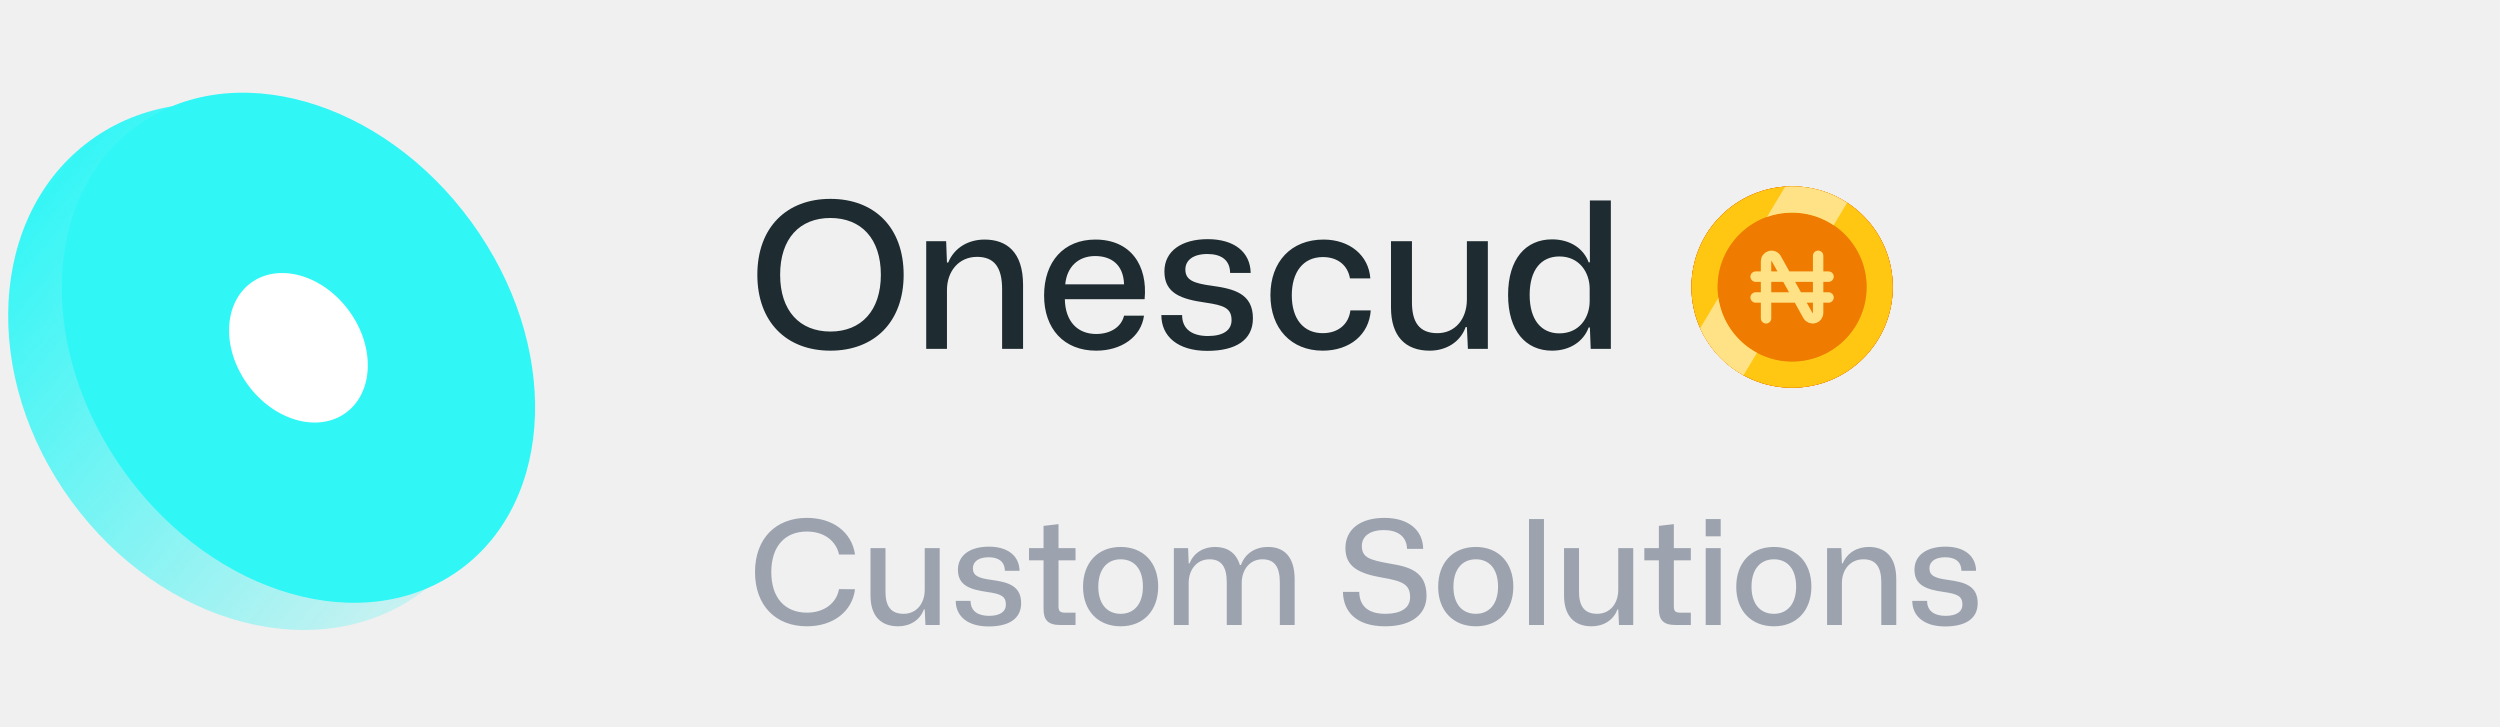
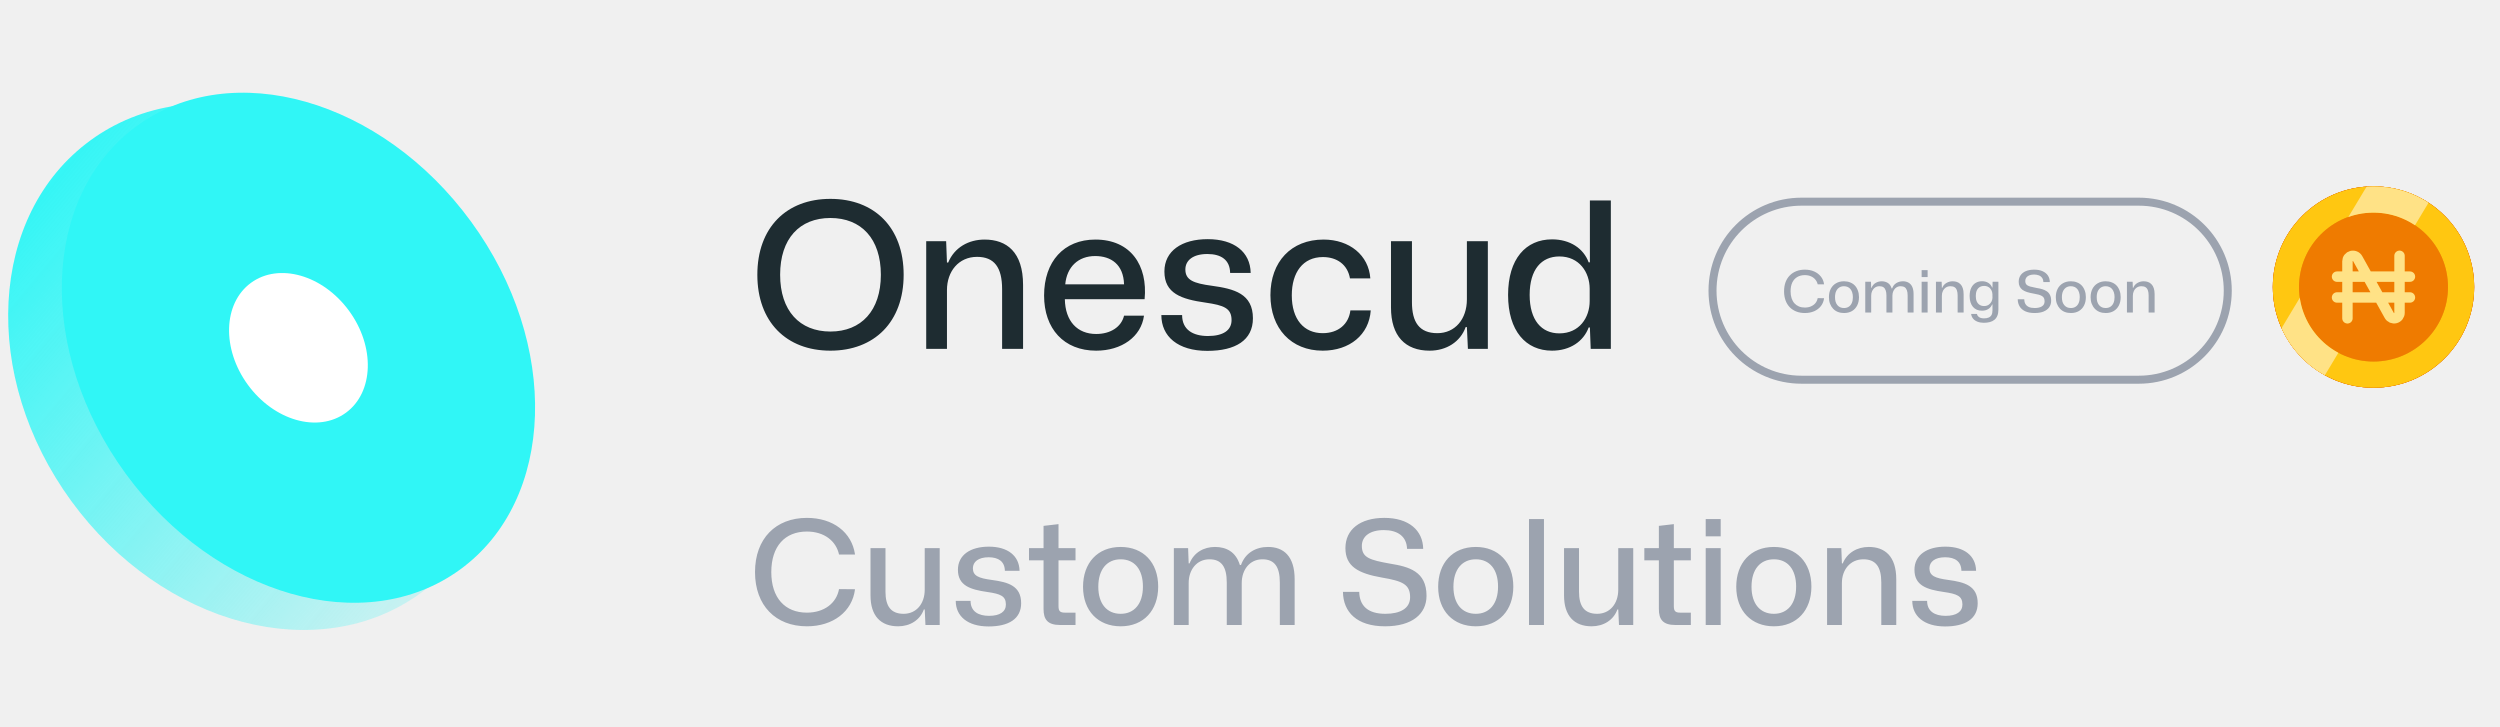
<svg xmlns="http://www.w3.org/2000/svg" width="172" height="50" viewBox="0 0 172 50" fill="none">
-   <g clip-path="url(#clip0_2166_35179)">
+   <g clip-path="url(#clip0_2451_28993)">
    <path d="M55.515 43.09C57.315 43.09 58.635 42.08 58.825 40.54L57.725 40.53C57.545 41.51 56.695 42.15 55.515 42.15C54.005 42.15 53.065 41.13 53.065 39.36C53.065 37.58 54.005 36.57 55.515 36.57C56.705 36.57 57.525 37.22 57.725 38.15H58.825C58.605 36.62 57.315 35.63 55.515 35.63C53.375 35.63 51.945 37.05 51.945 39.36C51.945 41.66 53.365 43.09 55.515 43.09ZM61.791 43.09C62.611 43.09 63.301 42.66 63.561 41.93H63.621L63.671 43H64.651V37.71H63.621V40.57C63.621 41.54 63.041 42.23 62.171 42.23C61.281 42.23 60.921 41.69 60.921 40.71V37.71H59.891V40.97C59.891 42.37 60.591 43.09 61.791 43.09ZM68.015 43.1C69.395 43.1 70.255 42.58 70.255 41.5C70.255 40.29 69.335 40.05 68.235 39.9C67.335 39.78 66.935 39.62 66.935 39.1C66.935 38.65 67.315 38.34 68.015 38.34C68.695 38.34 69.125 38.63 69.135 39.27H70.145C70.125 38.24 69.335 37.61 68.035 37.61C66.755 37.61 65.905 38.19 65.905 39.2C65.905 40.28 66.735 40.56 67.935 40.73C68.825 40.86 69.205 41 69.205 41.59C69.205 42.08 68.805 42.37 68.045 42.37C67.305 42.37 66.775 42.06 66.775 41.34H65.755C65.755 42.39 66.565 43.1 68.015 43.1ZM72.936 43H73.996V42.15H73.276C72.946 42.15 72.826 42.06 72.826 41.71V38.55H73.996V37.71H72.826V36.06L71.796 36.18V37.71H70.796V38.55H71.796V41.9C71.796 42.61 72.066 43 72.936 43ZM77.103 43.09C78.693 43.09 79.683 41.98 79.683 40.36C79.683 38.68 78.643 37.63 77.103 37.63C75.503 37.63 74.513 38.74 74.513 40.37C74.513 42.03 75.553 43.09 77.103 43.09ZM77.103 42.23C76.163 42.23 75.563 41.55 75.563 40.37C75.563 39.15 76.183 38.48 77.103 38.48C78.053 38.48 78.633 39.17 78.633 40.36C78.633 41.56 78.023 42.23 77.103 42.23ZM80.761 43H81.781V40.11C81.781 39.2 82.332 38.48 83.212 38.48C84.031 38.48 84.401 38.99 84.401 40.07V43H85.431V40.11C85.431 39.2 85.981 38.48 86.852 38.48C87.681 38.48 88.052 38.99 88.052 40.07V43H89.072V39.86C89.072 38.24 88.291 37.63 87.242 37.63C86.391 37.63 85.671 38.05 85.382 38.87H85.302C85.031 37.97 84.371 37.63 83.591 37.63C82.822 37.63 82.141 38.01 81.841 38.76H81.781L81.742 37.71H80.761V43ZM95.295 43.09C97.155 43.09 98.145 42.24 98.145 40.99C98.145 39.31 96.935 38.99 95.645 38.78C94.245 38.53 93.695 38.37 93.695 37.56C93.695 36.9 94.245 36.47 95.205 36.47C96.145 36.47 96.775 36.89 96.805 37.76H97.915C97.895 36.48 96.915 35.63 95.245 35.63C93.575 35.63 92.565 36.43 92.565 37.71C92.565 38.96 93.425 39.45 95.095 39.74C96.525 39.98 97.015 40.22 97.015 41.09C97.015 41.86 96.335 42.23 95.315 42.23C94.075 42.23 93.535 41.65 93.515 40.72H92.395C92.415 42.12 93.355 43.09 95.295 43.09ZM101.536 43.09C103.126 43.09 104.116 41.98 104.116 40.36C104.116 38.68 103.076 37.63 101.536 37.63C99.936 37.63 98.946 38.74 98.946 40.37C98.946 42.03 99.986 43.09 101.536 43.09ZM101.536 42.23C100.596 42.23 99.996 41.55 99.996 40.37C99.996 39.15 100.616 38.48 101.536 38.48C102.486 38.48 103.066 39.17 103.066 40.36C103.066 41.56 102.456 42.23 101.536 42.23ZM105.195 43H106.225V35.71H105.195V43ZM109.506 43.09C110.326 43.09 111.016 42.66 111.276 41.93H111.336L111.386 43H112.366V37.71H111.336V40.57C111.336 41.54 110.756 42.23 109.886 42.23C108.996 42.23 108.636 41.69 108.636 40.71V37.71H107.606V40.97C107.606 42.37 108.306 43.09 109.506 43.09ZM115.27 43H116.33V42.15H115.61C115.28 42.15 115.16 42.06 115.16 41.71V38.55H116.33V37.71H115.16V36.06L114.13 36.18V37.71H113.13V38.55H114.13V41.9C114.13 42.61 114.4 43 115.27 43ZM117.353 36.9H118.383V35.71H117.353V36.9ZM117.353 43H118.383V37.71H117.353V43ZM122.044 43.09C123.634 43.09 124.624 41.98 124.624 40.36C124.624 38.68 123.584 37.63 122.044 37.63C120.444 37.63 119.454 38.74 119.454 40.37C119.454 42.03 120.494 43.09 122.044 43.09ZM122.044 42.23C121.104 42.23 120.504 41.55 120.504 40.37C120.504 39.15 121.124 38.48 122.044 38.48C122.994 38.48 123.574 39.17 123.574 40.36C123.574 41.56 122.964 42.23 122.044 42.23ZM125.703 43H126.723V40.11C126.723 39.2 127.293 38.48 128.203 38.48C129.043 38.48 129.433 38.99 129.433 40.07V43H130.463V39.86C130.463 38.24 129.653 37.63 128.573 37.63C127.793 37.63 127.093 38.01 126.783 38.76H126.723L126.683 37.71H125.703V43ZM133.825 43.1C135.205 43.1 136.065 42.58 136.065 41.5C136.065 40.29 135.145 40.05 134.045 39.9C133.145 39.78 132.745 39.62 132.745 39.1C132.745 38.65 133.125 38.34 133.825 38.34C134.505 38.34 134.935 38.63 134.945 39.27H135.955C135.935 38.24 135.145 37.61 133.845 37.61C132.565 37.61 131.715 38.19 131.715 39.2C131.715 40.28 132.545 40.56 133.745 40.73C134.635 40.86 135.015 41 135.015 41.59C135.015 42.08 134.615 42.37 133.855 42.37C133.115 42.37 132.585 42.06 132.585 41.34H131.565C131.565 42.39 132.375 43.1 133.825 43.1Z" fill="#9CA3AF" />
-     <ellipse cx="17.587" cy="25.228" rx="15.693" ry="19.277" transform="rotate(-36.1332 17.5867 25.2283)" fill="url(#paint0_linear_2166_35179)" />
+     <ellipse cx="17.587" cy="25.228" rx="15.693" ry="19.277" transform="rotate(-36.1332 17.5867 25.2283)" fill="url(#paint0_linear_2451_28993)" />
    <ellipse cx="20.533" cy="23.925" rx="14.708" ry="18.882" transform="rotate(-36.1332 20.533 23.9247)" fill="#30F6F6" />
    <ellipse cx="20.533" cy="23.928" rx="4.312" ry="5.535" transform="rotate(-36.1332 20.533 23.9281)" fill="white" />
-     <path d="M57.131 24.126C60.155 24.126 62.171 22.152 62.171 18.904C62.171 15.656 60.169 13.682 57.131 13.682C54.107 13.682 52.105 15.656 52.105 18.904C52.105 22.138 54.093 24.126 57.131 24.126ZM57.131 22.81C55.017 22.81 53.673 21.382 53.673 18.904C53.673 16.426 55.003 14.998 57.131 14.998C59.259 14.998 60.603 16.426 60.603 18.904C60.603 21.368 59.259 22.81 57.131 22.81ZM63.723 24H65.151V19.954C65.151 18.68 65.949 17.672 67.223 17.672C68.399 17.672 68.945 18.386 68.945 19.898V24H70.387V19.604C70.387 17.336 69.253 16.482 67.741 16.482C66.649 16.482 65.669 17.014 65.235 18.064H65.151L65.095 16.594H63.723V24ZM75.417 24.126C77.167 24.126 78.511 23.174 78.707 21.718H77.335C77.153 22.488 76.411 22.978 75.417 22.978C74.129 22.978 73.289 22.11 73.261 20.584H78.749C78.973 18.26 77.797 16.482 75.361 16.482C73.191 16.482 71.833 17.994 71.833 20.332C71.833 22.614 73.191 24.126 75.417 24.126ZM75.347 17.616C76.439 17.616 77.293 18.19 77.335 19.562H73.289C73.401 18.358 74.185 17.616 75.347 17.616ZM83.065 24.14C84.997 24.14 86.201 23.412 86.201 21.9C86.201 20.206 84.913 19.87 83.373 19.66C82.113 19.492 81.553 19.268 81.553 18.54C81.553 17.91 82.085 17.476 83.065 17.476C84.017 17.476 84.619 17.882 84.633 18.778H86.047C86.019 17.336 84.913 16.454 83.093 16.454C81.301 16.454 80.111 17.266 80.111 18.68C80.111 20.192 81.273 20.584 82.953 20.822C84.199 21.004 84.731 21.2 84.731 22.026C84.731 22.712 84.171 23.118 83.107 23.118C82.071 23.118 81.329 22.684 81.329 21.676H79.901C79.901 23.146 81.035 24.14 83.065 24.14ZM91.003 24.126C92.851 24.126 94.195 23.034 94.307 21.354H92.907C92.795 22.292 92.081 22.922 91.003 22.922C89.715 22.922 88.875 21.984 88.875 20.318C88.875 18.736 89.645 17.686 91.017 17.686C91.969 17.686 92.711 18.19 92.879 19.156H94.279C94.167 17.56 92.851 16.482 91.059 16.482C88.833 16.482 87.405 18.008 87.405 20.304C87.405 22.6 88.833 24.126 91.003 24.126ZM98.36 24.126C99.508 24.126 100.474 23.524 100.838 22.502H100.922L100.992 24H102.364V16.594H100.922V20.598C100.922 21.956 100.11 22.922 98.892 22.922C97.646 22.922 97.142 22.166 97.142 20.794V16.594H95.7V21.158C95.7 23.118 96.68 24.126 98.36 24.126ZM106.78 24.126C108.026 24.126 108.95 23.482 109.3 22.53H109.384L109.44 24H110.826V13.794H109.384V18.05H109.3C108.95 17.098 108.026 16.468 106.78 16.468C104.974 16.468 103.756 17.812 103.756 20.29C103.756 22.768 104.974 24.126 106.78 24.126ZM107.284 22.936C106.052 22.936 105.24 22.026 105.24 20.29C105.24 18.54 106.052 17.644 107.284 17.644C108.656 17.644 109.37 18.736 109.37 19.87V20.71C109.37 21.858 108.656 22.936 107.284 22.936Z" fill="#1E2C31" />
-     <g clip-path="url(#clip1_2166_35179)">
-       <mask id="mask0_2166_35179" style="mask-type:luminance" maskUnits="userSpaceOnUse" x="112" y="9" width="23" height="22">
-         <path d="M134.045 9H112.545V30.5H134.045V9Z" fill="white" />
+     <g clip-path="url(#clip1_2451_28993)">
+       <mask id="mask0_2451_28993" style="mask-type:luminance" maskUnits="userSpaceOnUse" x="152" y="9" width="23" height="22">
+         <path d="M174.045 9H152.545V30.5H174.045V9Z" fill="white" />
      </mask>
-       <g mask="url(#mask0_2166_35179)">
-         <mask id="mask1_2166_35179" style="mask-type:luminance" maskUnits="userSpaceOnUse" x="112" y="9" width="23" height="22">
-           <path d="M112.545 9H134.045V30.5H112.545V9Z" fill="white" />
+       <g mask="url(#mask0_2451_28993)">
+         <mask id="mask1_2451_28993" style="mask-type:luminance" maskUnits="userSpaceOnUse" x="152" y="9" width="23" height="22">
+           <path d="M152.545 9H174.045V30.5H152.545V9Z" fill="white" />
        </mask>
-         <g mask="url(#mask1_2166_35179)">
-           <path d="M123.297 12.822C119.471 12.822 116.37 15.923 116.37 19.749C116.37 23.574 119.471 26.675 123.297 26.675C127.122 26.675 130.223 23.574 130.223 19.749C130.223 15.923 127.122 12.822 123.297 12.822Z" fill="#DE5A00" />
-           <path d="M123.297 12.822C119.471 12.822 116.37 15.923 116.37 19.749C116.37 23.574 119.471 26.675 123.297 26.675C127.122 26.675 130.223 23.574 130.223 19.749C130.223 15.923 127.122 12.822 123.297 12.822Z" fill="#EF7B00" />
-           <path d="M123.297 12.822C119.471 12.822 116.37 15.923 116.37 19.749C116.37 23.574 119.471 26.675 123.297 26.675C127.122 26.675 130.223 23.574 130.223 19.749C130.223 15.923 127.122 12.822 123.297 12.822ZM123.297 24.873C120.467 24.873 118.173 22.579 118.173 19.749C118.173 16.919 120.467 14.625 123.297 14.625C126.127 14.625 128.421 16.919 128.421 19.749C128.421 22.579 126.127 24.873 123.297 24.873Z" fill="#DE5A00" />
-           <path d="M124.589 19.39C124.335 19.291 124.031 19.2 123.678 19.117V17.559C123.796 17.602 123.893 17.665 123.969 17.749C124.026 17.811 124.074 17.879 124.11 17.954C124.247 18.229 124.533 18.412 124.859 18.412H124.905C125.549 18.412 125.957 17.759 125.624 17.248C125.513 17.078 125.374 16.922 125.206 16.781C124.805 16.442 124.296 16.24 123.678 16.175V15.814C123.678 15.604 123.508 15.434 123.298 15.434C123.088 15.434 122.918 15.604 122.918 15.814V16.164C122.282 16.213 121.756 16.417 121.341 16.777C120.862 17.194 120.622 17.713 120.622 18.335C120.622 19.395 121.388 20.1 122.918 20.452V22.058C122.718 22.018 122.549 21.94 122.41 21.825C122.304 21.736 122.222 21.628 122.165 21.501C122.043 21.23 121.749 21.061 121.433 21.061C120.823 21.061 120.43 21.67 120.729 22.164C120.745 22.19 120.761 22.216 120.779 22.242C121.019 22.607 121.351 22.894 121.775 23.104C122.116 23.272 122.497 23.373 122.918 23.406V23.685C122.918 23.895 123.088 24.065 123.298 24.065C123.508 24.065 123.678 23.895 123.678 23.685V23.395C124.283 23.334 124.792 23.144 125.203 22.825C125.713 22.43 125.968 21.913 125.968 21.274C125.968 20.381 125.508 19.753 124.589 19.39ZM122.57 18.746C122.387 18.619 122.296 18.451 122.296 18.244C122.296 18.024 122.376 17.843 122.536 17.7C122.637 17.61 122.765 17.549 122.918 17.516V18.917C122.773 18.864 122.657 18.807 122.57 18.746ZM124.02 21.886C123.93 21.959 123.815 22.011 123.678 22.045V20.673C123.789 20.717 123.883 20.763 123.96 20.811C124.171 20.943 124.276 21.123 124.276 21.352C124.276 21.572 124.191 21.75 124.02 21.886Z" fill="#DE5A00" />
-           <path d="M123.297 12.822C119.471 12.822 116.37 15.923 116.37 19.749C116.37 23.574 119.471 26.675 123.297 26.675C127.122 26.675 130.223 23.574 130.223 19.749C130.223 15.923 127.122 12.822 123.297 12.822ZM123.297 24.873C120.467 24.873 118.173 22.579 118.173 19.749C118.173 16.919 120.467 14.625 123.297 14.625C126.127 14.625 128.421 16.919 128.421 19.749C128.421 22.579 126.127 24.873 123.297 24.873Z" fill="#FFC711" />
-           <mask id="mask2_2166_35179" style="mask-type:alpha" maskUnits="userSpaceOnUse" x="116" y="12" width="15" height="15">
-             <mask id="mask3_2166_35179" style="mask-type:luminance" maskUnits="userSpaceOnUse" x="112" y="9" width="23" height="22">
-               <path d="M112.545 9H134.045V30.5H112.545V9Z" fill="white" />
+         <g mask="url(#mask1_2451_28993)">
+           <path d="M163.297 12.822C159.471 12.822 156.37 15.923 156.37 19.749C156.37 23.574 159.471 26.675 163.297 26.675C167.122 26.675 170.223 23.574 170.223 19.749C170.223 15.923 167.122 12.822 163.297 12.822Z" fill="#DE5A00" />
+           <path d="M163.297 12.822C159.471 12.822 156.37 15.923 156.37 19.749C156.37 23.574 159.471 26.675 163.297 26.675C167.122 26.675 170.223 23.574 170.223 19.749C170.223 15.923 167.122 12.822 163.297 12.822Z" fill="#EF7B00" />
+           <path d="M163.297 12.822C159.471 12.822 156.37 15.923 156.37 19.749C156.37 23.574 159.471 26.675 163.297 26.675C167.122 26.675 170.223 23.574 170.223 19.749C170.223 15.923 167.122 12.822 163.297 12.822ZM163.297 24.873C160.467 24.873 158.173 22.579 158.173 19.749C158.173 16.919 160.467 14.625 163.297 14.625C166.127 14.625 168.421 16.919 168.421 19.749C168.421 22.579 166.127 24.873 163.297 24.873Z" fill="#DE5A00" />
+           <path d="M164.589 19.39C164.335 19.291 164.031 19.2 163.678 19.117V17.559C163.796 17.602 163.893 17.665 163.969 17.749C164.026 17.811 164.074 17.879 164.11 17.954C164.247 18.229 164.533 18.412 164.859 18.412H164.905C165.549 18.412 165.957 17.759 165.624 17.248C165.513 17.078 165.374 16.922 165.206 16.781C164.805 16.442 164.296 16.24 163.678 16.175V15.814C163.678 15.604 163.508 15.434 163.298 15.434C163.088 15.434 162.918 15.604 162.918 15.814V16.164C162.282 16.213 161.756 16.417 161.341 16.777C160.862 17.194 160.622 17.713 160.622 18.335C160.622 19.395 161.388 20.1 162.918 20.452V22.058C162.718 22.018 162.549 21.94 162.41 21.825C162.304 21.736 162.222 21.628 162.165 21.501C162.043 21.23 161.749 21.061 161.433 21.061C160.823 21.061 160.43 21.67 160.729 22.164C160.745 22.19 160.761 22.216 160.779 22.242C161.019 22.607 161.351 22.894 161.775 23.104C162.116 23.272 162.497 23.373 162.918 23.406V23.685C162.918 23.895 163.088 24.065 163.298 24.065C163.508 24.065 163.678 23.895 163.678 23.685V23.395C164.283 23.334 164.792 23.144 165.203 22.825C165.713 22.43 165.968 21.913 165.968 21.274C165.968 20.381 165.508 19.753 164.589 19.39ZM162.57 18.746C162.387 18.619 162.296 18.451 162.296 18.244C162.296 18.024 162.376 17.843 162.536 17.7C162.637 17.61 162.765 17.549 162.918 17.516V18.917C162.773 18.864 162.657 18.807 162.57 18.746ZM164.02 21.886C163.93 21.959 163.815 22.011 163.678 22.045V20.673C163.789 20.717 163.883 20.763 163.96 20.811C164.171 20.943 164.276 21.123 164.276 21.352C164.276 21.572 164.191 21.75 164.02 21.886Z" fill="#DE5A00" />
+           <path d="M163.297 12.822C159.471 12.822 156.37 15.923 156.37 19.749C156.37 23.574 159.471 26.675 163.297 26.675C167.122 26.675 170.223 23.574 170.223 19.749C170.223 15.923 167.122 12.822 163.297 12.822ZM163.297 24.873C160.467 24.873 158.173 22.579 158.173 19.749C158.173 16.919 160.467 14.625 163.297 14.625C166.127 14.625 168.421 16.919 168.421 19.749C168.421 22.579 166.127 24.873 163.297 24.873Z" fill="#FFC711" />
+           <mask id="mask2_2451_28993" style="mask-type:alpha" maskUnits="userSpaceOnUse" x="156" y="12" width="15" height="15">
+             <mask id="mask3_2451_28993" style="mask-type:luminance" maskUnits="userSpaceOnUse" x="152" y="9" width="23" height="22">
+               <path d="M152.545 9H174.045V30.5H152.545V9Z" fill="white" />
            </mask>
-             <g mask="url(#mask3_2166_35179)">
-               <path d="M123.297 12.828C119.471 12.828 116.37 15.929 116.37 19.755C116.37 23.58 119.471 26.681 123.297 26.681C127.122 26.681 130.223 23.58 130.223 19.755C130.223 15.929 127.122 12.828 123.297 12.828ZM123.297 24.879C120.467 24.879 118.173 22.585 118.173 19.755C118.173 16.925 120.467 14.63 123.297 14.63C126.127 14.63 128.421 16.925 128.421 19.755C128.421 22.585 126.127 24.879 123.297 24.879Z" fill="#FFC711" />
-               <path d="M124.59 19.39C124.336 19.291 124.032 19.2 123.679 19.117V17.559C123.797 17.602 123.894 17.665 123.97 17.749C124.027 17.811 124.075 17.879 124.111 17.954C124.248 18.229 124.534 18.412 124.86 18.412H124.906C125.55 18.412 125.958 17.759 125.625 17.248C125.514 17.078 125.375 16.922 125.207 16.781C124.806 16.442 124.297 16.24 123.679 16.175V15.814C123.679 15.604 123.509 15.434 123.299 15.434C123.089 15.434 122.919 15.604 122.919 15.814V16.164C122.283 16.213 121.757 16.417 121.342 16.777C120.863 17.194 120.623 17.713 120.623 18.335C120.623 19.395 121.389 20.1 122.919 20.452V22.058C122.719 22.018 122.55 21.94 122.411 21.825C122.305 21.736 122.223 21.628 122.166 21.501C122.044 21.23 121.75 21.061 121.434 21.061C120.824 21.061 120.431 21.67 120.73 22.164C120.746 22.19 120.762 22.216 120.78 22.242C121.02 22.607 121.352 22.894 121.776 23.104C122.117 23.272 122.498 23.373 122.919 23.406V23.685C122.919 23.895 123.089 24.065 123.299 24.065C123.509 24.065 123.679 23.895 123.679 23.685V23.395C124.284 23.334 124.793 23.144 125.204 22.825C125.714 22.43 125.969 21.913 125.969 21.274C125.969 20.381 125.509 19.753 124.59 19.39ZM122.571 18.746C122.388 18.619 122.297 18.451 122.297 18.244C122.297 18.024 122.377 17.843 122.537 17.7C122.638 17.61 122.766 17.549 122.919 17.516V18.917C122.774 18.864 122.658 18.807 122.571 18.746ZM124.021 21.886C123.93 21.959 123.816 22.011 123.679 22.045V20.673C123.79 20.717 123.884 20.763 123.961 20.811C124.172 20.943 124.277 21.123 124.277 21.352C124.277 21.572 124.192 21.75 124.021 21.886Z" fill="#FFC711" />
+             <g mask="url(#mask3_2451_28993)">
+               <path d="M163.297 12.828C159.471 12.828 156.37 15.929 156.37 19.755C156.37 23.58 159.471 26.681 163.297 26.681C167.122 26.681 170.223 23.58 170.223 19.755C170.223 15.929 167.122 12.828 163.297 12.828ZM163.297 24.879C160.467 24.879 158.173 22.585 158.173 19.755C158.173 16.925 160.467 14.63 163.297 14.63C166.127 14.63 168.421 16.925 168.421 19.755C168.421 22.585 166.127 24.879 163.297 24.879Z" fill="#FFC711" />
+               <path d="M164.59 19.39C164.336 19.291 164.032 19.2 163.679 19.117V17.559C163.797 17.602 163.894 17.665 163.97 17.749C164.027 17.811 164.075 17.879 164.111 17.954C164.248 18.229 164.534 18.412 164.86 18.412H164.906C165.55 18.412 165.958 17.759 165.625 17.248C165.514 17.078 165.375 16.922 165.207 16.781C164.806 16.442 164.297 16.24 163.679 16.175V15.814C163.679 15.604 163.509 15.434 163.299 15.434C163.089 15.434 162.919 15.604 162.919 15.814V16.164C162.283 16.213 161.757 16.417 161.342 16.777C160.863 17.194 160.623 17.713 160.623 18.335C160.623 19.395 161.389 20.1 162.919 20.452V22.058C162.719 22.018 162.55 21.94 162.411 21.825C162.305 21.736 162.223 21.628 162.166 21.501C162.044 21.23 161.75 21.061 161.434 21.061C160.824 21.061 160.431 21.67 160.73 22.164C160.746 22.19 160.762 22.216 160.78 22.242C161.02 22.607 161.352 22.894 161.776 23.104C162.117 23.272 162.498 23.373 162.919 23.406V23.685C162.919 23.895 163.089 24.065 163.299 24.065C163.509 24.065 163.679 23.895 163.679 23.685V23.395C164.284 23.334 164.793 23.144 165.204 22.825C165.714 22.43 165.969 21.913 165.969 21.274C165.969 20.381 165.509 19.753 164.59 19.39ZM162.571 18.746C162.388 18.619 162.297 18.451 162.297 18.244C162.297 18.024 162.377 17.843 162.537 17.7C162.638 17.61 162.766 17.549 162.919 17.516V18.917C162.774 18.864 162.658 18.807 162.571 18.746ZM164.021 21.886C163.93 21.959 163.816 22.011 163.679 22.045V20.673C163.79 20.717 163.884 20.763 163.961 20.811C164.172 20.943 164.277 21.123 164.277 21.352C164.277 21.572 164.192 21.75 164.021 21.886Z" fill="#FFC711" />
            </g>
          </mask>
-           <g mask="url(#mask2_2166_35179)">
-             <path d="M128.073 12.3L118.426 28.354L114.807 26.18L124.454 10.125L128.073 12.3Z" fill="#FFE286" />
+           <g mask="url(#mask2_2451_28993)">
+             <path d="M168.073 12.3L158.426 28.354L154.807 26.18L164.454 10.125L168.073 12.3Z" fill="#FFE286" />
          </g>
        </g>
      </g>
-       <circle cx="123.296" cy="19.75" r="4.658" fill="#EF7B00" />
-       <path d="M121.504 21.9V17.977C121.504 17.893 121.531 17.812 121.582 17.746C121.633 17.68 121.705 17.633 121.786 17.612C121.866 17.591 121.952 17.598 122.028 17.631C122.105 17.663 122.169 17.721 122.209 17.794L124.382 21.705C124.422 21.778 124.486 21.836 124.563 21.869C124.639 21.901 124.725 21.908 124.805 21.887C124.886 21.866 124.957 21.819 125.008 21.753C125.059 21.687 125.087 21.606 125.087 21.523V17.6M120.787 19.033H125.804M120.787 20.466H125.804" stroke="#FFE286" stroke-width="0.717" stroke-linecap="round" stroke-linejoin="round" />
+       <circle cx="163.296" cy="19.75" r="4.658" fill="#EF7B00" />
+       <path d="M161.504 21.9V17.977C161.504 17.893 161.531 17.812 161.582 17.746C161.633 17.68 161.705 17.633 161.786 17.612C161.866 17.591 161.952 17.598 162.028 17.631C162.105 17.663 162.169 17.721 162.209 17.794L164.382 21.705C164.422 21.778 164.486 21.836 164.563 21.869C164.639 21.901 164.725 21.908 164.805 21.887C164.886 21.866 164.957 21.819 165.008 21.753C165.059 21.687 165.087 21.606 165.087 21.523V17.6M160.787 19.033H165.804M160.787 20.466H165.804" stroke="#FFE286" stroke-width="0.717" stroke-linecap="round" stroke-linejoin="round" />
    </g>
+     <path d="M57.131 24.126C60.155 24.126 62.171 22.152 62.171 18.904C62.171 15.656 60.169 13.682 57.131 13.682C54.107 13.682 52.105 15.656 52.105 18.904C52.105 22.138 54.093 24.126 57.131 24.126ZM57.131 22.81C55.017 22.81 53.673 21.382 53.673 18.904C53.673 16.426 55.003 14.998 57.131 14.998C59.259 14.998 60.603 16.426 60.603 18.904C60.603 21.368 59.259 22.81 57.131 22.81ZM63.723 24H65.151V19.954C65.151 18.68 65.949 17.672 67.223 17.672C68.399 17.672 68.945 18.386 68.945 19.898V24H70.387V19.604C70.387 17.336 69.253 16.482 67.741 16.482C66.649 16.482 65.669 17.014 65.235 18.064H65.151L65.095 16.594H63.723V24ZM75.417 24.126C77.167 24.126 78.511 23.174 78.707 21.718H77.335C77.153 22.488 76.411 22.978 75.417 22.978C74.129 22.978 73.289 22.11 73.261 20.584H78.749C78.973 18.26 77.797 16.482 75.361 16.482C73.191 16.482 71.833 17.994 71.833 20.332C71.833 22.614 73.191 24.126 75.417 24.126ZM75.347 17.616C76.439 17.616 77.293 18.19 77.335 19.562H73.289C73.401 18.358 74.185 17.616 75.347 17.616ZM83.065 24.14C84.997 24.14 86.201 23.412 86.201 21.9C86.201 20.206 84.913 19.87 83.373 19.66C82.113 19.492 81.553 19.268 81.553 18.54C81.553 17.91 82.085 17.476 83.065 17.476C84.017 17.476 84.619 17.882 84.633 18.778H86.047C86.019 17.336 84.913 16.454 83.093 16.454C81.301 16.454 80.111 17.266 80.111 18.68C80.111 20.192 81.273 20.584 82.953 20.822C84.199 21.004 84.731 21.2 84.731 22.026C84.731 22.712 84.171 23.118 83.107 23.118C82.071 23.118 81.329 22.684 81.329 21.676H79.901C79.901 23.146 81.035 24.14 83.065 24.14ZM91.003 24.126C92.851 24.126 94.195 23.034 94.307 21.354H92.907C92.795 22.292 92.081 22.922 91.003 22.922C89.715 22.922 88.875 21.984 88.875 20.318C88.875 18.736 89.645 17.686 91.017 17.686C91.969 17.686 92.711 18.19 92.879 19.156H94.279C94.167 17.56 92.851 16.482 91.059 16.482C88.833 16.482 87.405 18.008 87.405 20.304C87.405 22.6 88.833 24.126 91.003 24.126ZM98.36 24.126C99.508 24.126 100.474 23.524 100.838 22.502H100.922L100.992 24H102.364V16.594H100.922V20.598C100.922 21.956 100.11 22.922 98.892 22.922C97.646 22.922 97.142 22.166 97.142 20.794V16.594H95.7V21.158C95.7 23.118 96.68 24.126 98.36 24.126ZM106.78 24.126C108.026 24.126 108.95 23.482 109.3 22.53H109.384L109.44 24H110.826V13.794H109.384V18.05H109.3C108.95 17.098 108.026 16.468 106.78 16.468C104.974 16.468 103.756 17.812 103.756 20.29C103.756 22.768 104.974 24.126 106.78 24.126ZM107.284 22.936C106.052 22.936 105.24 22.026 105.24 20.29C105.24 18.54 106.052 17.644 107.284 17.644C108.656 17.644 109.37 18.736 109.37 19.87V20.71C109.37 21.858 108.656 22.936 107.284 22.936Z" fill="#1E2C31" />
+     <path d="M124.172 21.536C123.956 21.536 123.76 21.501 123.584 21.432C123.411 21.363 123.26 21.264 123.132 21.136C123.007 21.005 122.911 20.848 122.844 20.664C122.778 20.48 122.744 20.273 122.744 20.044C122.744 19.812 122.778 19.604 122.844 19.42C122.911 19.236 123.008 19.08 123.136 18.952C123.264 18.821 123.415 18.723 123.588 18.656C123.762 18.587 123.956 18.552 124.172 18.552C124.412 18.552 124.626 18.593 124.812 18.676C125.002 18.759 125.156 18.876 125.276 19.028C125.396 19.177 125.47 19.355 125.496 19.56H125.056C125.03 19.437 124.976 19.329 124.896 19.236C124.819 19.14 124.719 19.065 124.596 19.012C124.474 18.956 124.332 18.928 124.172 18.928C123.972 18.928 123.798 18.972 123.648 19.06C123.502 19.148 123.388 19.275 123.308 19.44C123.231 19.605 123.192 19.807 123.192 20.044C123.192 20.22 123.215 20.377 123.26 20.516C123.306 20.655 123.371 20.772 123.456 20.868C123.542 20.961 123.644 21.033 123.764 21.084C123.887 21.135 124.023 21.16 124.172 21.16C124.33 21.16 124.47 21.133 124.592 21.08C124.718 21.027 124.82 20.952 124.9 20.856C124.98 20.757 125.032 20.643 125.056 20.512L125.496 20.516C125.472 20.721 125.4 20.901 125.28 21.056C125.163 21.208 125.008 21.327 124.816 21.412C124.627 21.495 124.412 21.536 124.172 21.536ZM126.866 21.536C126.711 21.536 126.57 21.511 126.442 21.46C126.317 21.409 126.209 21.336 126.118 21.24C126.027 21.144 125.957 21.029 125.906 20.896C125.855 20.763 125.83 20.613 125.83 20.448C125.83 20.229 125.871 20.039 125.954 19.876C126.039 19.711 126.159 19.583 126.314 19.492C126.471 19.399 126.655 19.352 126.866 19.352C127.021 19.352 127.161 19.377 127.286 19.428C127.414 19.476 127.523 19.548 127.614 19.644C127.705 19.74 127.774 19.856 127.822 19.992C127.873 20.125 127.898 20.276 127.898 20.444C127.898 20.66 127.857 20.851 127.774 21.016C127.691 21.179 127.573 21.307 127.418 21.4C127.263 21.491 127.079 21.536 126.866 21.536ZM126.866 21.192C126.989 21.192 127.095 21.164 127.186 21.108C127.279 21.049 127.351 20.964 127.402 20.852C127.453 20.74 127.478 20.604 127.478 20.444C127.478 20.324 127.463 20.219 127.434 20.128C127.407 20.035 127.367 19.956 127.314 19.892C127.261 19.825 127.197 19.776 127.122 19.744C127.047 19.709 126.962 19.692 126.866 19.692C126.743 19.692 126.635 19.721 126.542 19.78C126.451 19.839 126.379 19.924 126.326 20.036C126.275 20.145 126.25 20.283 126.25 20.448C126.25 20.565 126.263 20.671 126.29 20.764C126.319 20.855 126.361 20.932 126.414 20.996C126.47 21.06 126.535 21.109 126.61 21.144C126.687 21.176 126.773 21.192 126.866 21.192ZM128.33 21.5V19.384H128.722L128.738 19.804H128.762C128.82 19.655 128.912 19.543 129.038 19.468C129.166 19.391 129.307 19.352 129.462 19.352C129.616 19.352 129.755 19.389 129.878 19.464C130.003 19.539 130.092 19.667 130.146 19.848H130.178C130.236 19.683 130.332 19.559 130.466 19.476C130.602 19.393 130.754 19.352 130.922 19.352C131.06 19.352 131.184 19.381 131.294 19.44C131.406 19.499 131.494 19.593 131.558 19.724C131.622 19.855 131.654 20.028 131.654 20.244V21.5H131.246V20.328C131.246 20.184 131.228 20.065 131.194 19.972C131.159 19.876 131.107 19.805 131.038 19.76C130.968 19.715 130.878 19.692 130.766 19.692C130.651 19.692 130.551 19.721 130.466 19.78C130.38 19.839 130.314 19.917 130.266 20.016C130.22 20.112 130.198 20.221 130.198 20.344V21.5H129.786V20.328C129.786 20.184 129.768 20.065 129.734 19.972C129.699 19.876 129.647 19.805 129.578 19.76C129.508 19.715 129.419 19.692 129.31 19.692C129.192 19.692 129.091 19.721 129.006 19.78C128.92 19.839 128.854 19.917 128.806 20.016C128.76 20.112 128.738 20.221 128.738 20.344V21.5H128.33ZM132.208 21.5V19.384H132.62V21.5H132.208ZM132.208 19.06V18.584H132.62V19.06H132.208ZM133.193 21.5V19.384H133.585L133.601 19.804H133.625C133.686 19.655 133.782 19.543 133.913 19.468C134.043 19.391 134.186 19.352 134.341 19.352C134.45 19.352 134.55 19.368 134.641 19.4C134.734 19.432 134.814 19.484 134.881 19.556C134.95 19.625 135.003 19.717 135.041 19.832C135.078 19.944 135.097 20.081 135.097 20.244V21.5H134.685V20.328C134.685 20.184 134.667 20.065 134.633 19.972C134.598 19.876 134.545 19.805 134.473 19.76C134.401 19.715 134.307 19.692 134.193 19.692C134.073 19.692 133.967 19.721 133.877 19.78C133.789 19.839 133.721 19.917 133.673 20.016C133.625 20.112 133.601 20.221 133.601 20.344V21.5H133.193ZM136.49 22.208C136.322 22.208 136.175 22.183 136.05 22.132C135.924 22.084 135.824 22.015 135.75 21.924C135.675 21.833 135.63 21.725 135.614 21.6H136.014C136.024 21.661 136.051 21.715 136.094 21.76C136.136 21.808 136.191 21.844 136.258 21.868C136.327 21.892 136.407 21.904 136.498 21.904C136.626 21.904 136.732 21.885 136.818 21.848C136.903 21.813 136.968 21.756 137.014 21.676C137.059 21.596 137.082 21.491 137.082 21.36V20.948H137.054C137.006 21.076 136.92 21.18 136.798 21.26C136.675 21.337 136.53 21.376 136.362 21.376C136.234 21.376 136.116 21.355 136.01 21.312C135.906 21.267 135.816 21.201 135.742 21.116C135.667 21.028 135.61 20.921 135.57 20.796C135.53 20.668 135.51 20.524 135.51 20.364C135.51 20.148 135.546 19.964 135.618 19.812C135.69 19.66 135.79 19.545 135.918 19.468C136.046 19.388 136.195 19.348 136.366 19.348C136.534 19.348 136.678 19.387 136.798 19.464C136.92 19.541 137.006 19.645 137.054 19.776H137.082L137.09 19.384H137.49V21.304C137.49 21.469 137.466 21.609 137.418 21.724C137.37 21.841 137.302 21.935 137.214 22.004C137.126 22.076 137.019 22.128 136.894 22.16C136.771 22.192 136.636 22.208 136.49 22.208ZM136.502 21.056C136.624 21.056 136.728 21.028 136.814 20.972C136.899 20.916 136.964 20.845 137.01 20.76C137.055 20.672 137.079 20.581 137.082 20.488L137.078 20.232C137.075 20.141 137.052 20.053 137.01 19.968C136.967 19.88 136.903 19.809 136.818 19.756C136.735 19.7 136.631 19.672 136.506 19.672C136.388 19.672 136.287 19.699 136.202 19.752C136.116 19.805 136.05 19.884 136.002 19.988C135.956 20.092 135.934 20.217 135.934 20.364C135.934 20.513 135.956 20.64 136.002 20.744C136.05 20.845 136.116 20.923 136.202 20.976C136.287 21.029 136.387 21.056 136.502 21.056ZM139.979 21.536C139.72 21.536 139.506 21.496 139.335 21.416C139.164 21.336 139.036 21.225 138.951 21.084C138.866 20.94 138.822 20.775 138.819 20.588H139.267C139.27 20.711 139.296 20.819 139.347 20.912C139.4 21.003 139.479 21.072 139.583 21.12C139.687 21.168 139.822 21.192 139.987 21.192C140.192 21.192 140.356 21.155 140.479 21.08C140.604 21.005 140.667 20.891 140.667 20.736C140.667 20.648 140.654 20.575 140.627 20.516C140.6 20.457 140.556 20.409 140.495 20.372C140.436 20.332 140.358 20.299 140.259 20.272C140.16 20.245 140.04 20.22 139.899 20.196C139.731 20.167 139.583 20.132 139.455 20.092C139.33 20.049 139.224 19.997 139.139 19.936C139.056 19.872 138.994 19.795 138.951 19.704C138.908 19.613 138.887 19.507 138.887 19.384C138.887 19.213 138.93 19.065 139.015 18.94C139.1 18.815 139.223 18.719 139.383 18.652C139.543 18.585 139.735 18.552 139.959 18.552C140.183 18.552 140.374 18.588 140.531 18.66C140.688 18.729 140.81 18.828 140.895 18.956C140.98 19.081 141.024 19.231 141.027 19.404H140.583C140.58 19.287 140.551 19.191 140.495 19.116C140.442 19.039 140.367 18.981 140.271 18.944C140.178 18.907 140.068 18.888 139.943 18.888C139.815 18.888 139.706 18.907 139.615 18.944C139.527 18.979 139.459 19.029 139.411 19.096C139.363 19.16 139.339 19.236 139.339 19.324C139.339 19.431 139.364 19.513 139.415 19.572C139.468 19.631 139.552 19.677 139.667 19.712C139.782 19.744 139.932 19.777 140.119 19.812C140.25 19.831 140.374 19.857 140.491 19.892C140.611 19.927 140.718 19.975 140.811 20.036C140.907 20.097 140.982 20.181 141.035 20.288C141.091 20.392 141.119 20.528 141.119 20.696C141.119 20.861 141.075 21.008 140.987 21.136C140.902 21.261 140.774 21.36 140.603 21.432C140.435 21.501 140.227 21.536 139.979 21.536ZM142.475 21.536C142.321 21.536 142.179 21.511 142.051 21.46C141.926 21.409 141.818 21.336 141.727 21.24C141.637 21.144 141.566 21.029 141.515 20.896C141.465 20.763 141.439 20.613 141.439 20.448C141.439 20.229 141.481 20.039 141.563 19.876C141.649 19.711 141.769 19.583 141.923 19.492C142.081 19.399 142.265 19.352 142.475 19.352C142.63 19.352 142.77 19.377 142.895 19.428C143.023 19.476 143.133 19.548 143.223 19.644C143.314 19.74 143.383 19.856 143.431 19.992C143.482 20.125 143.507 20.276 143.507 20.444C143.507 20.66 143.466 20.851 143.383 21.016C143.301 21.179 143.182 21.307 143.027 21.4C142.873 21.491 142.689 21.536 142.475 21.536ZM142.475 21.192C142.598 21.192 142.705 21.164 142.795 21.108C142.889 21.049 142.961 20.964 143.011 20.852C143.062 20.74 143.087 20.604 143.087 20.444C143.087 20.324 143.073 20.219 143.043 20.128C143.017 20.035 142.977 19.956 142.923 19.892C142.87 19.825 142.806 19.776 142.731 19.744C142.657 19.709 142.571 19.692 142.475 19.692C142.353 19.692 142.245 19.721 142.151 19.78C142.061 19.839 141.989 19.924 141.935 20.036C141.885 20.145 141.859 20.283 141.859 20.448C141.859 20.565 141.873 20.671 141.899 20.764C141.929 20.855 141.97 20.932 142.023 20.996C142.079 21.06 142.145 21.109 142.219 21.144C142.297 21.176 142.382 21.192 142.475 21.192ZM144.87 21.536C144.715 21.536 144.574 21.511 144.446 21.46C144.321 21.409 144.213 21.336 144.122 21.24C144.031 21.144 143.961 21.029 143.91 20.896C143.859 20.763 143.834 20.613 143.834 20.448C143.834 20.229 143.875 20.039 143.958 19.876C144.043 19.711 144.163 19.583 144.318 19.492C144.475 19.399 144.659 19.352 144.87 19.352C145.025 19.352 145.165 19.377 145.29 19.428C145.418 19.476 145.527 19.548 145.618 19.644C145.709 19.74 145.778 19.856 145.826 19.992C145.877 20.125 145.902 20.276 145.902 20.444C145.902 20.66 145.861 20.851 145.778 21.016C145.695 21.179 145.577 21.307 145.422 21.4C145.267 21.491 145.083 21.536 144.87 21.536ZM144.87 21.192C144.993 21.192 145.099 21.164 145.19 21.108C145.283 21.049 145.355 20.964 145.406 20.852C145.457 20.74 145.482 20.604 145.482 20.444C145.482 20.324 145.467 20.219 145.438 20.128C145.411 20.035 145.371 19.956 145.318 19.892C145.265 19.825 145.201 19.776 145.126 19.744C145.051 19.709 144.966 19.692 144.87 19.692C144.747 19.692 144.639 19.721 144.546 19.78C144.455 19.839 144.383 19.924 144.33 20.036C144.279 20.145 144.254 20.283 144.254 20.448C144.254 20.565 144.267 20.671 144.294 20.764C144.323 20.855 144.365 20.932 144.418 20.996C144.474 21.06 144.539 21.109 144.614 21.144C144.691 21.176 144.777 21.192 144.87 21.192ZM146.333 21.5V19.384H146.725L146.741 19.804H146.765C146.827 19.655 146.923 19.543 147.053 19.468C147.184 19.391 147.327 19.352 147.481 19.352C147.591 19.352 147.691 19.368 147.781 19.4C147.875 19.432 147.955 19.484 148.021 19.556C148.091 19.625 148.144 19.717 148.181 19.832C148.219 19.944 148.237 20.081 148.237 20.244V21.5H147.825V20.328C147.825 20.184 147.808 20.065 147.773 19.972C147.739 19.876 147.685 19.805 147.613 19.76C147.541 19.715 147.448 19.692 147.333 19.692C147.213 19.692 147.108 19.721 147.017 19.78C146.929 19.839 146.861 19.917 146.813 20.016C146.765 20.112 146.741 20.221 146.741 20.344V21.5H146.333Z" fill="#9CA3AF" />
+     <rect x="117.821" y="13.875" width="35.449" height="12.249" rx="6.124" stroke="#9CA3AF" stroke-width="0.551" />
  </g>
  <defs>
-     <linearGradient id="paint0_linear_2166_35179" x1="8.117" y1="6.504" x2="20.127" y2="54.496" gradientUnits="userSpaceOnUse">
+     <linearGradient id="paint0_linear_2451_28993" x1="8.117" y1="6.504" x2="20.127" y2="54.496" gradientUnits="userSpaceOnUse">
      <stop stop-color="#30F6F6" />
      <stop offset="1" stop-color="#30F6F6" stop-opacity="0" />
    </linearGradient>
-     <clipPath id="clip0_2166_35179">
+     <clipPath id="clip0_2451_28993">
      <rect width="172" height="50" fill="white" />
    </clipPath>
-     <clipPath id="clip1_2166_35179">
-       <rect width="21.5" height="21.5" fill="white" transform="translate(112.545 9)" />
+     <clipPath id="clip1_2451_28993">
+       <rect width="21.5" height="21.5" fill="white" transform="translate(152.545 9)" />
    </clipPath>
  </defs>
</svg>
